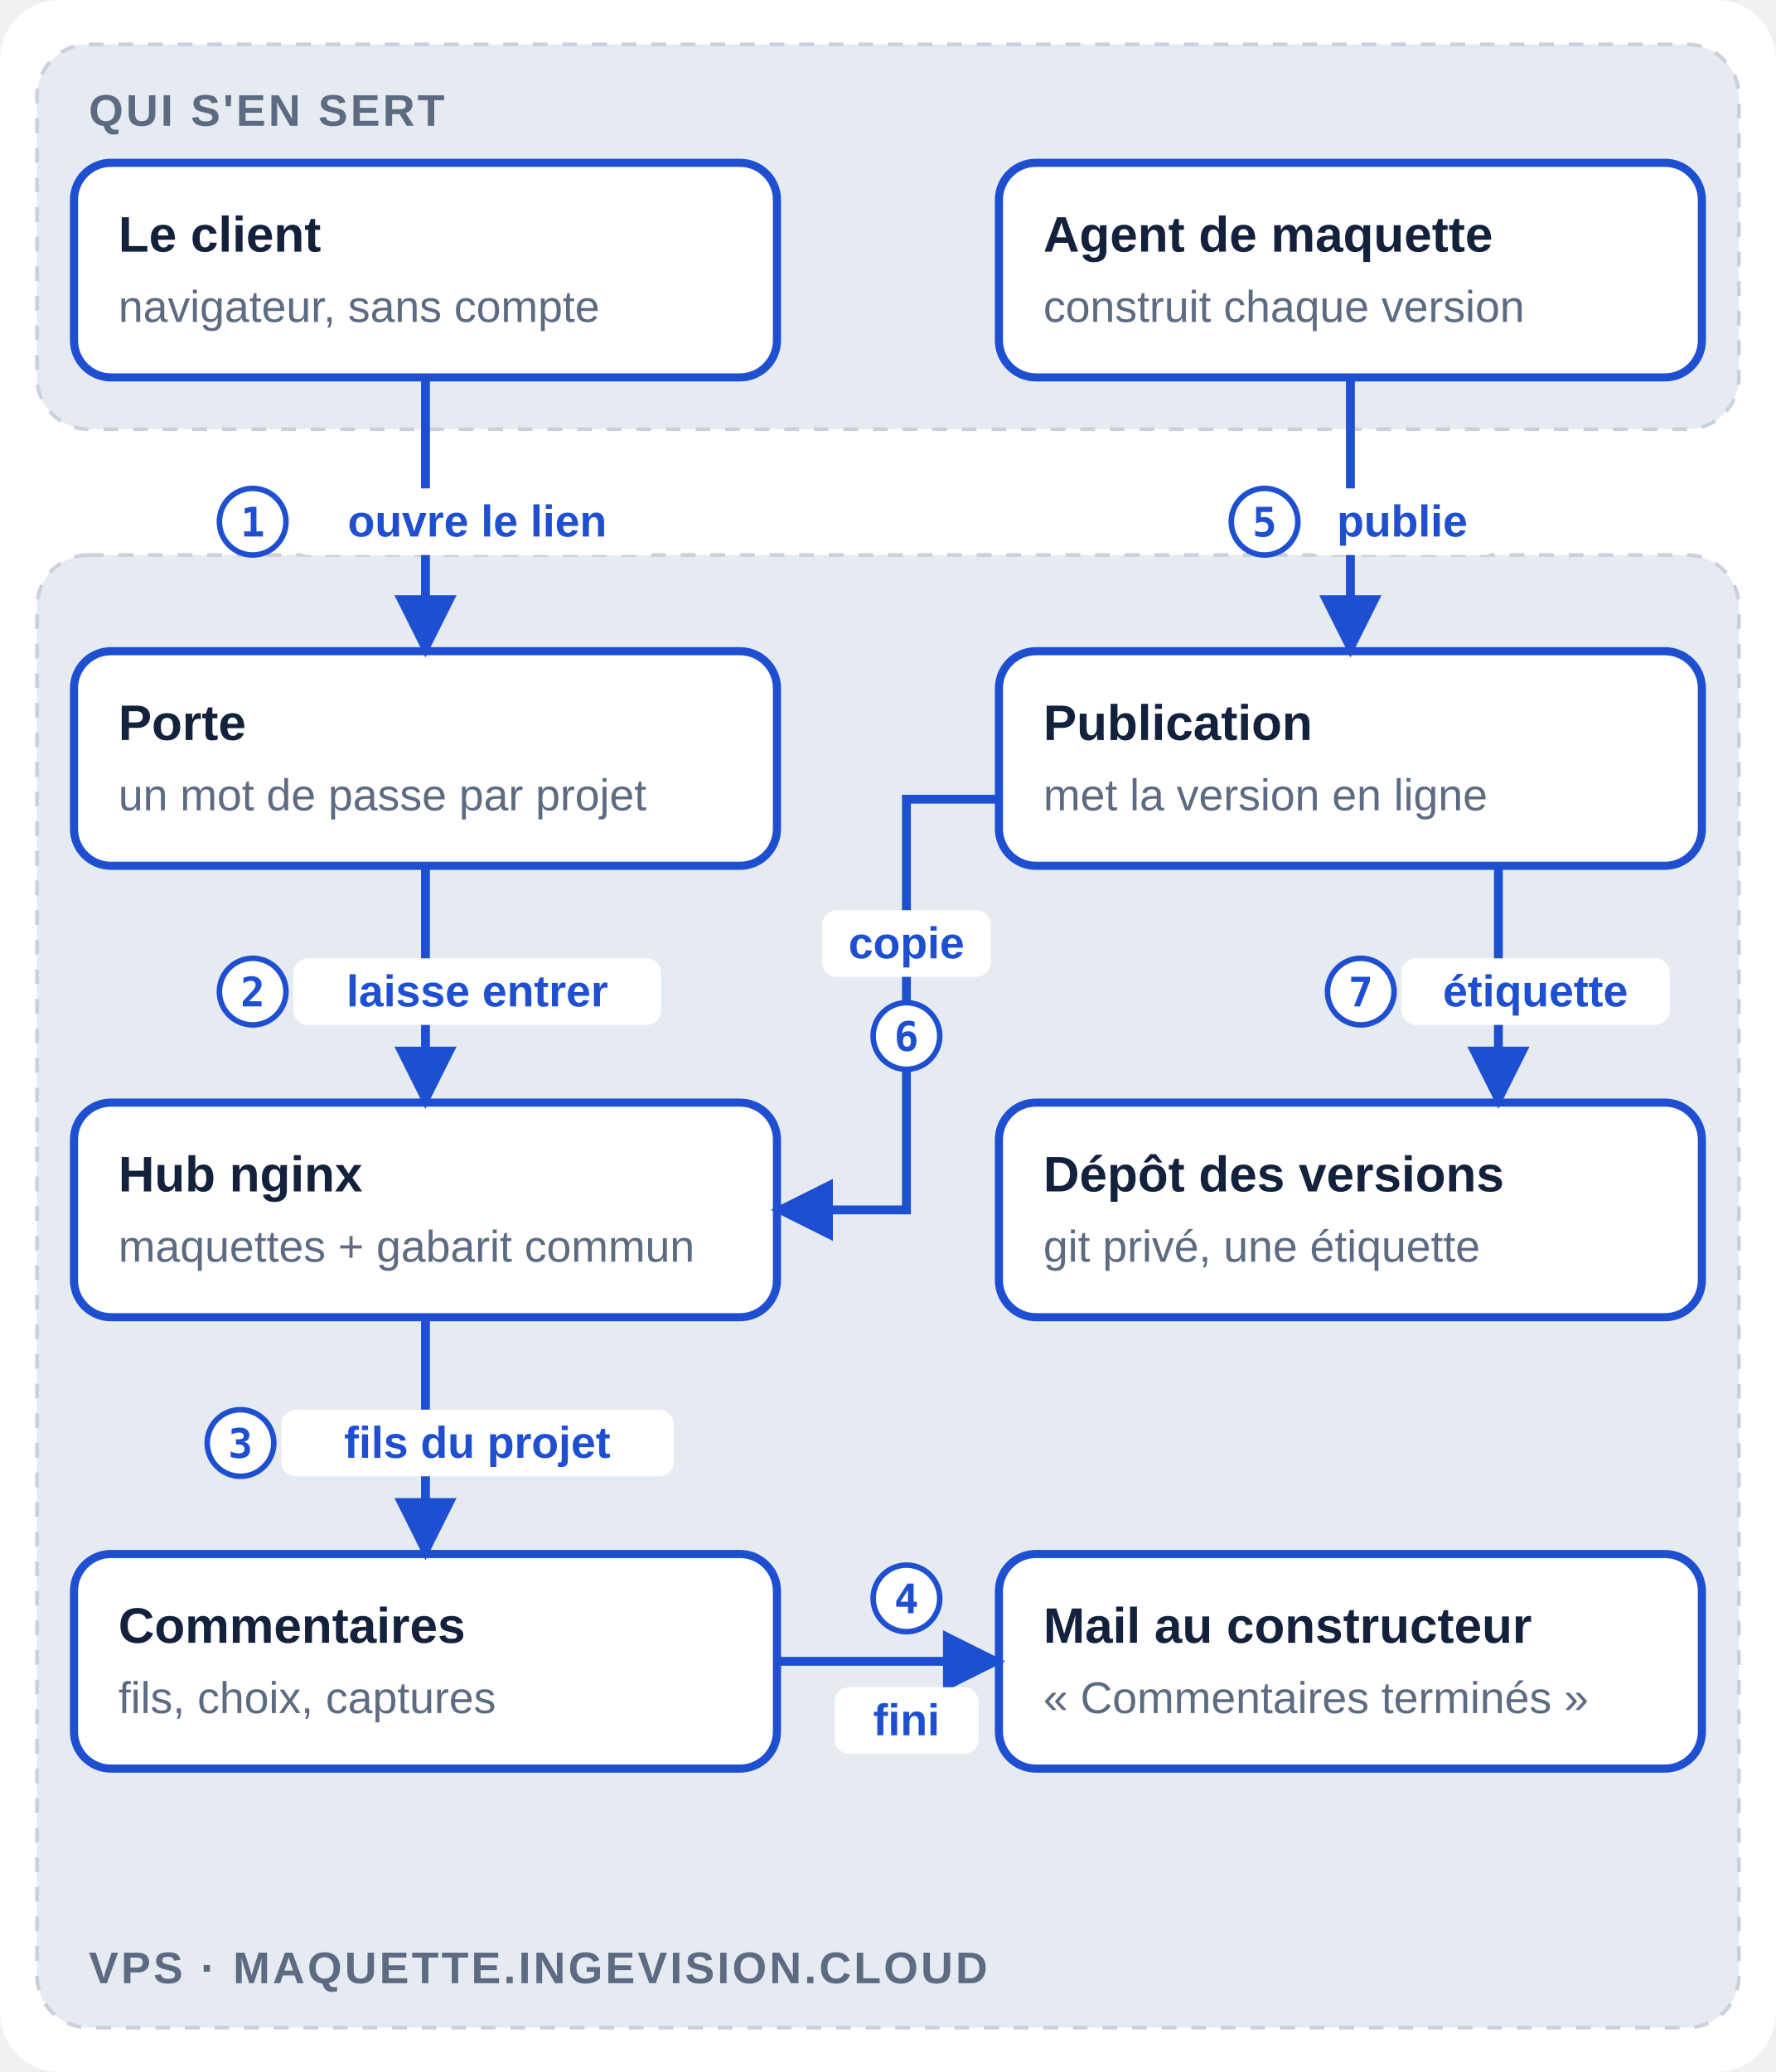
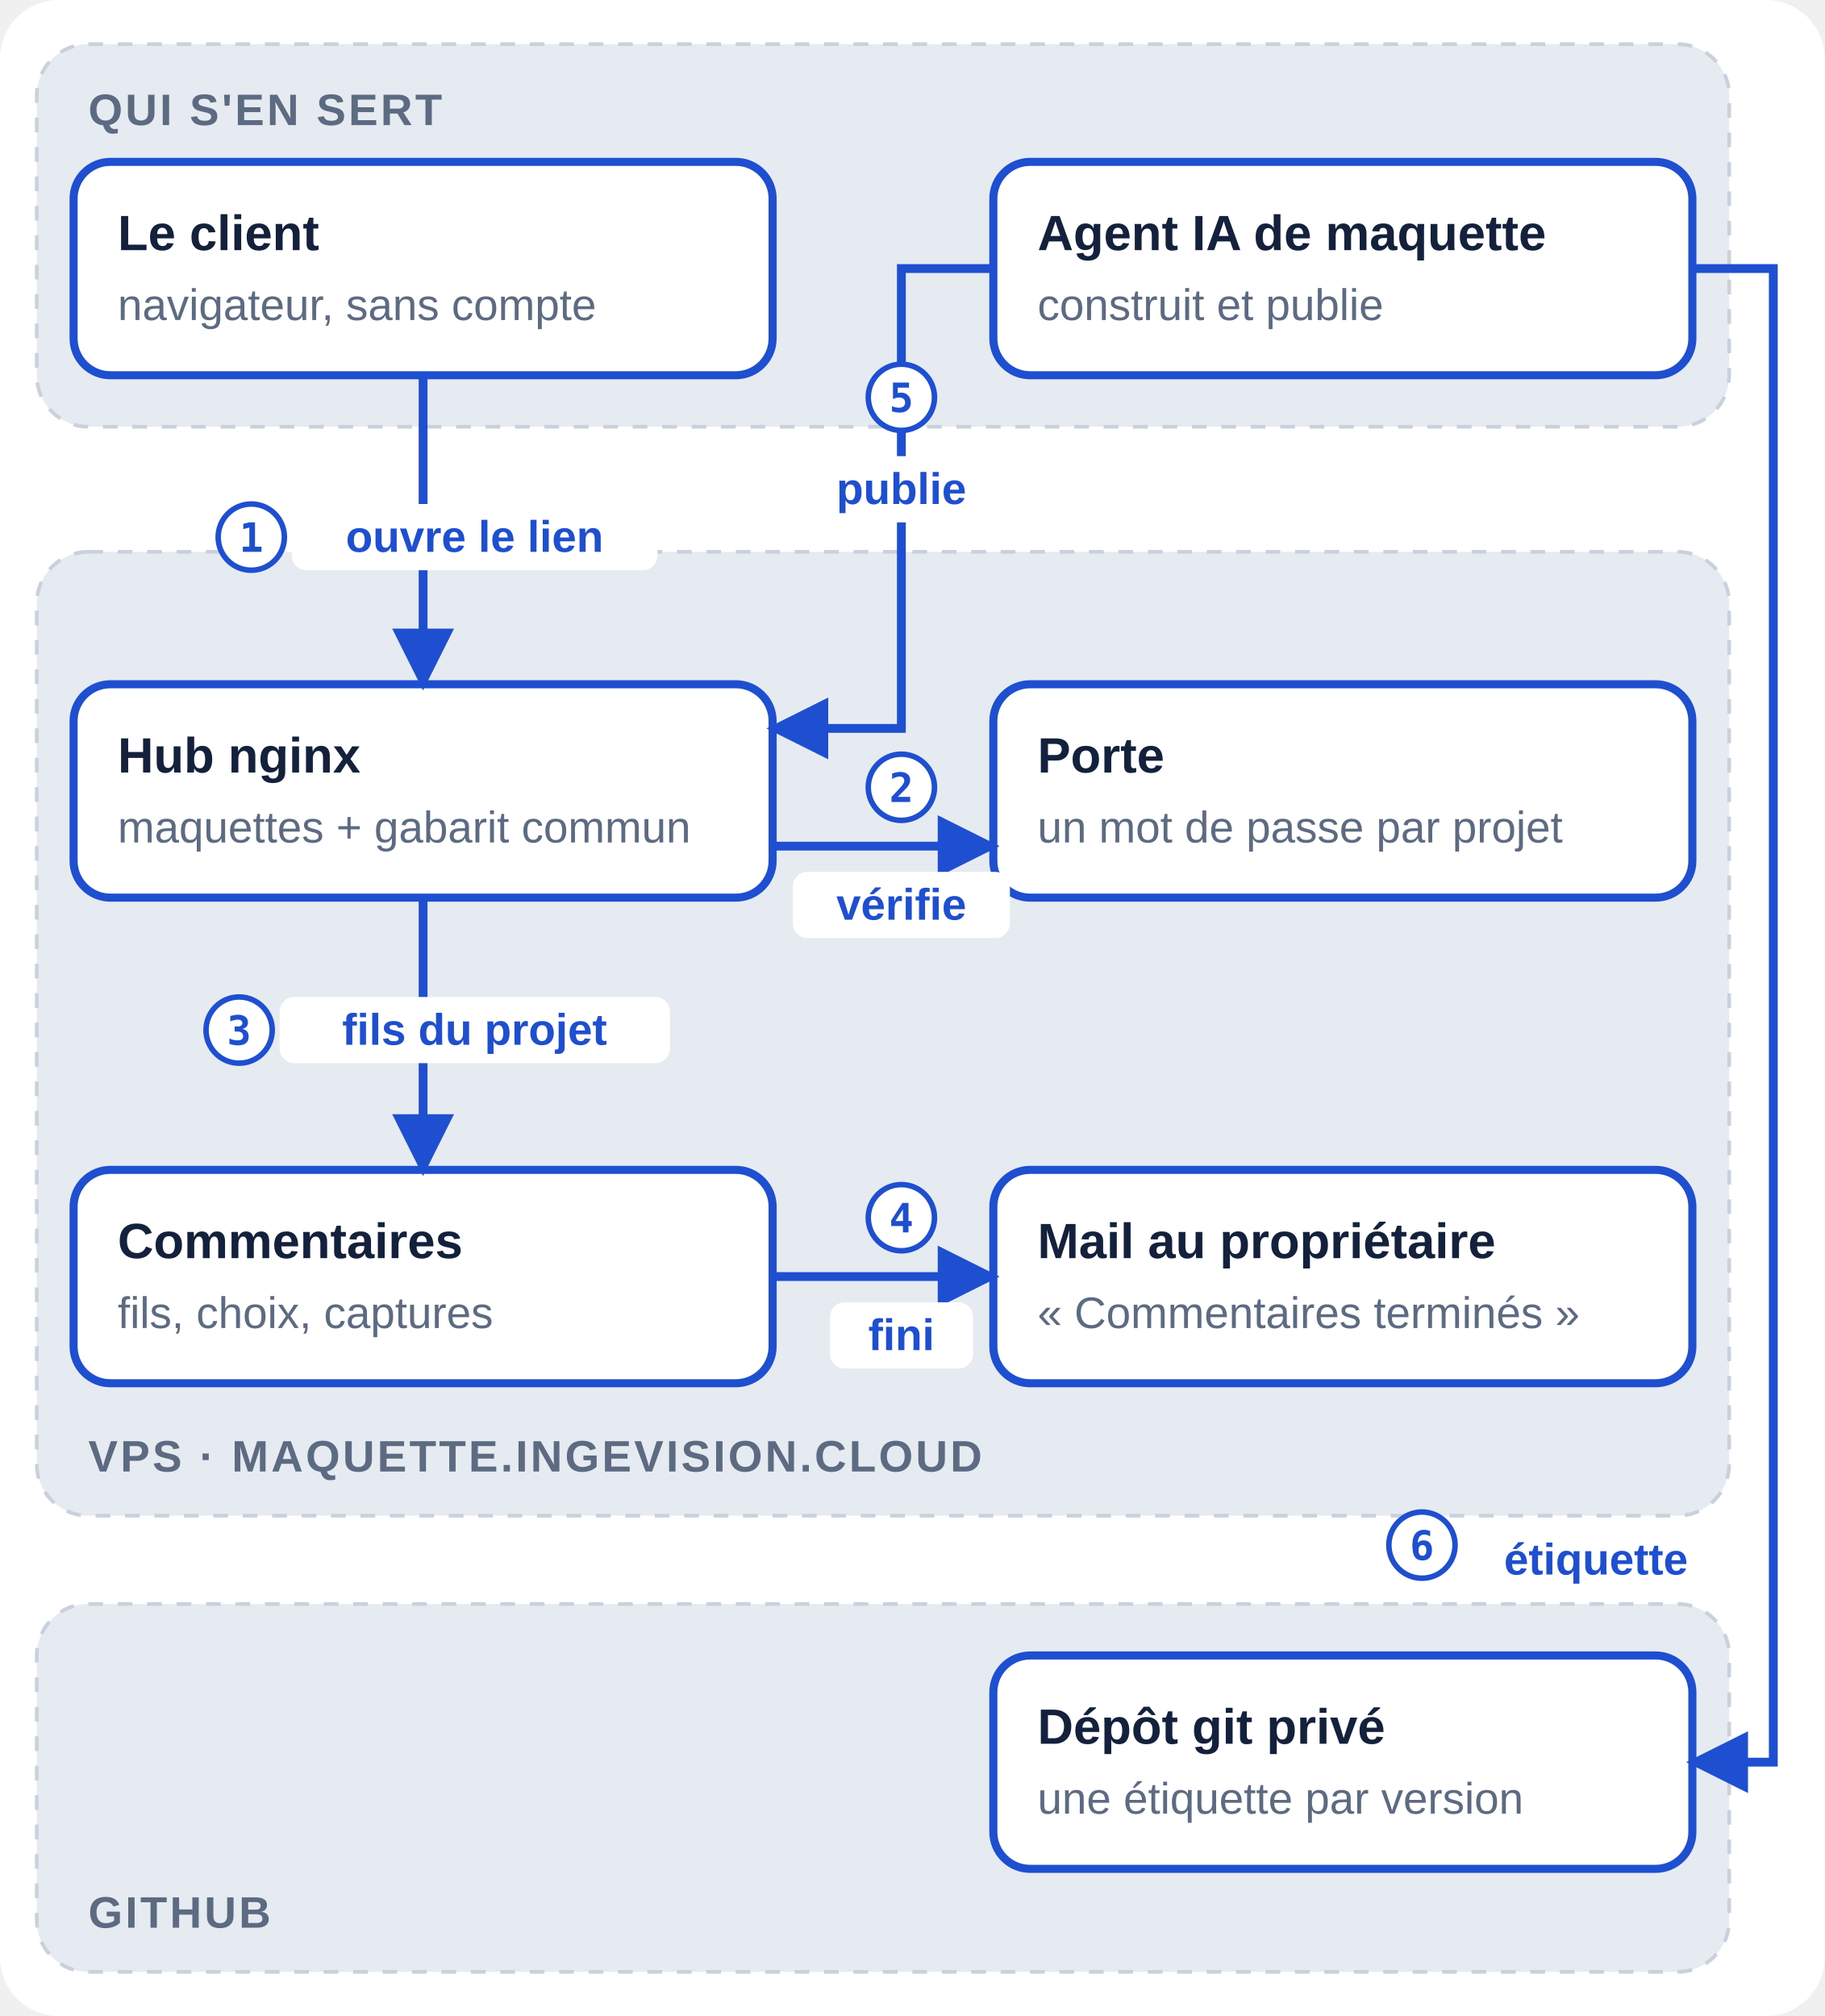
- <svg xmlns="http://www.w3.org/2000/svg" viewBox="0 0 480 560" width="480" height="560" font-family="IBM Plex Sans, Segoe UI, Helvetica Neue, Arial, sans-serif" role="img" aria-label="Architecture de la salle de revue des maquettes">
+ <svg xmlns="http://www.w3.org/2000/svg" viewBox="0 0 496 548" width="496" height="548" font-family="IBM Plex Sans, Segoe UI, Helvetica Neue, Arial, sans-serif" role="img" aria-label="Architecture de la salle de revue des maquettes">
  <defs>
    <marker id="a" viewBox="0 0 10 10" refX="9" refY="5" markerWidth="7" markerHeight="7" orient="auto-start-reverse">
      <path d="M0 0L10 5L0 10z" fill="#1f4fd1" />
    </marker>
  </defs>
-   <rect width="480" height="560" rx="16" fill="#ffffff" />
+   <rect width="496" height="548" rx="16" fill="#ffffff" />
  <rect x="10" y="12" width="460" height="104" rx="14" fill="#e6ebf2" stroke="#c9d1dd" stroke-dasharray="4 4" />
  <text x="24" y="34" fill="#5d6b82" font-size="12" font-weight="600" letter-spacing=".72">QUI S'EN SERT</text>
  <rect x="20" y="44" width="190" height="58" rx="10" fill="#fff" stroke="#1f4fd1" stroke-width="2.2" />
  <text x="32" y="68" fill="#14213d" font-size="13.5" font-weight="600">Le client</text>
  <text x="32" y="87" fill="#5d6b82" font-size="12">navigateur, sans compte</text>
  <rect x="270" y="44" width="190" height="58" rx="10" fill="#fff" stroke="#1f4fd1" stroke-width="2.2" />
-   <text x="282" y="68" fill="#14213d" font-size="13.5" font-weight="600">Agent de maquette</text>
-   <text x="282" y="87" fill="#5d6b82" font-size="12">construit chaque version</text>
-   <rect x="10" y="150" width="460" height="398" rx="14" fill="#e6ebf2" stroke="#c9d1dd" stroke-dasharray="4 4" />
-   <text x="24" y="536" fill="#5d6b82" font-size="12" font-weight="600" letter-spacing=".72">VPS · MAQUETTE.INGEVISION.CLOUD</text>
-   <rect x="20" y="176" width="190" height="58" rx="10" fill="#fff" stroke="#1f4fd1" stroke-width="2.2" />
-   <text x="32" y="200" fill="#14213d" font-size="13.5" font-weight="600">Porte</text>
-   <text x="32" y="219" fill="#5d6b82" font-size="12">un mot de passe par projet</text>
-   <rect x="270" y="176" width="190" height="58" rx="10" fill="#fff" stroke="#1f4fd1" stroke-width="2.2" />
-   <text x="282" y="200" fill="#14213d" font-size="13.5" font-weight="600">Publication</text>
-   <text x="282" y="219" fill="#5d6b82" font-size="12">met la version en ligne</text>
-   <rect x="20" y="298" width="190" height="58" rx="10" fill="#fff" stroke="#1f4fd1" stroke-width="2.2" />
-   <text x="32" y="322" fill="#14213d" font-size="13.5" font-weight="600">Hub nginx</text>
-   <text x="32" y="341" fill="#5d6b82" font-size="12">maquettes + gabarit commun</text>
-   <rect x="270" y="298" width="190" height="58" rx="10" fill="#fff" stroke="#1f4fd1" stroke-width="2.2" />
-   <text x="282" y="322" fill="#14213d" font-size="13.5" font-weight="600">Dépôt des versions</text>
-   <text x="282" y="341" fill="#5d6b82" font-size="12">git privé, une étiquette</text>
-   <rect x="20" y="420" width="190" height="58" rx="10" fill="#fff" stroke="#1f4fd1" stroke-width="2.2" />
-   <text x="32" y="444" fill="#14213d" font-size="13.5" font-weight="600">Commentaires</text>
-   <text x="32" y="463" fill="#5d6b82" font-size="12">fils, choix, captures</text>
-   <rect x="270" y="420" width="190" height="58" rx="10" fill="#fff" stroke="#1f4fd1" stroke-width="2.2" />
-   <text x="282" y="444" fill="#14213d" font-size="13.5" font-weight="600">Mail au constructeur</text>
-   <text x="282" y="463" fill="#5d6b82" font-size="12">« Commentaires terminés »</text>
-   <path d="M115 102L115 176" fill="none" stroke="#1f4fd1" stroke-width="2.4" marker-end="url(#a)" />
-   <rect x="79.3" y="132" width="99.4" height="18" rx="4" fill="#fff" />
-   <text x="129" y="145" text-anchor="middle" fill="#1f4fd1" font-size="12" font-weight="600">ouvre le lien</text>
-   <circle cx="68.3" cy="141" r="9" fill="#fff" stroke="#1f4fd1" stroke-width="1.5" />
-   <text x="68.3" y="145" text-anchor="middle" fill="#1f4fd1" font-size="11" font-weight="700" font-family="IBM Plex Mono, Consolas, monospace">1</text>
-   <path d="M115 234L115 298" fill="none" stroke="#1f4fd1" stroke-width="2.4" marker-end="url(#a)" />
-   <rect x="79.3" y="259" width="99.4" height="18" rx="4" fill="#fff" />
-   <text x="129" y="272" text-anchor="middle" fill="#1f4fd1" font-size="12" font-weight="600">laisse entrer</text>
-   <circle cx="68.3" cy="268" r="9" fill="#fff" stroke="#1f4fd1" stroke-width="1.5" />
-   <text x="68.3" y="272" text-anchor="middle" fill="#1f4fd1" font-size="11" font-weight="700" font-family="IBM Plex Mono, Consolas, monospace">2</text>
-   <path d="M115 356L115 420" fill="none" stroke="#1f4fd1" stroke-width="2.4" marker-end="url(#a)" />
-   <rect x="76.0" y="381" width="106.1" height="18" rx="4" fill="#fff" />
-   <text x="129" y="394" text-anchor="middle" fill="#1f4fd1" font-size="12" font-weight="600">fils du projet</text>
-   <circle cx="65.0" cy="390" r="9" fill="#fff" stroke="#1f4fd1" stroke-width="1.5" />
-   <text x="65.0" y="394" text-anchor="middle" fill="#1f4fd1" font-size="11" font-weight="700" font-family="IBM Plex Mono, Consolas, monospace">3</text>
-   <path d="M210 449L270 449" fill="none" stroke="#1f4fd1" stroke-width="2.4" marker-end="url(#a)" />
-   <rect x="225.6" y="456" width="38.9" height="18" rx="4" fill="#fff" />
-   <text x="245" y="469" text-anchor="middle" fill="#1f4fd1" font-size="12" font-weight="600">fini</text>
-   <circle cx="245" cy="432" r="9" fill="#fff" stroke="#1f4fd1" stroke-width="1.5" />
-   <text x="245" y="436" text-anchor="middle" fill="#1f4fd1" font-size="11" font-weight="700" font-family="IBM Plex Mono, Consolas, monospace">4</text>
-   <path d="M365 102L365 176" fill="none" stroke="#1f4fd1" stroke-width="2.4" marker-end="url(#a)" />
-   <rect x="352.8" y="132" width="52.3" height="18" rx="4" fill="#fff" />
-   <text x="379" y="145" text-anchor="middle" fill="#1f4fd1" font-size="12" font-weight="600">publie</text>
-   <circle cx="341.8" cy="141" r="9" fill="#fff" stroke="#1f4fd1" stroke-width="1.5" />
-   <text x="341.8" y="145" text-anchor="middle" fill="#1f4fd1" font-size="11" font-weight="700" font-family="IBM Plex Mono, Consolas, monospace">5</text>
-   <path d="M270 216L245 216L245 327L210 327" fill="none" stroke="#1f4fd1" stroke-width="2.4" marker-end="url(#a)" />
-   <rect x="222.2" y="246" width="45.6" height="18" rx="4" fill="#fff" />
-   <text x="245" y="259" text-anchor="middle" fill="#1f4fd1" font-size="12" font-weight="600">copie</text>
-   <circle cx="245" cy="280" r="9" fill="#fff" stroke="#1f4fd1" stroke-width="1.5" />
-   <text x="245" y="284" text-anchor="middle" fill="#1f4fd1" font-size="11" font-weight="700" font-family="IBM Plex Mono, Consolas, monospace">6</text>
-   <path d="M405 234L405 298" fill="none" stroke="#1f4fd1" stroke-width="2.4" marker-end="url(#a)" />
-   <rect x="378.8" y="259" width="72.5" height="18" rx="4" fill="#fff" />
-   <text x="415" y="272" text-anchor="middle" fill="#1f4fd1" font-size="12" font-weight="600">étiquette</text>
-   <circle cx="367.8" cy="268" r="9" fill="#fff" stroke="#1f4fd1" stroke-width="1.5" />
-   <text x="367.8" y="272" text-anchor="middle" fill="#1f4fd1" font-size="11" font-weight="700" font-family="IBM Plex Mono, Consolas, monospace">7</text>
+   <text x="282" y="68" fill="#14213d" font-size="13.5" font-weight="600">Agent IA de maquette</text>
+   <text x="282" y="87" fill="#5d6b82" font-size="12">construit et publie</text>
+   <rect x="10" y="150" width="460" height="262" rx="14" fill="#e6ebf2" stroke="#c9d1dd" stroke-dasharray="4 4" />
+   <text x="24" y="400" fill="#5d6b82" font-size="12" font-weight="600" letter-spacing=".72">VPS · MAQUETTE.INGEVISION.CLOUD</text>
+   <rect x="20" y="186" width="190" height="58" rx="10" fill="#fff" stroke="#1f4fd1" stroke-width="2.2" />
+   <text x="32" y="210" fill="#14213d" font-size="13.5" font-weight="600">Hub nginx</text>
+   <text x="32" y="229" fill="#5d6b82" font-size="12">maquettes + gabarit commun</text>
+   <rect x="270" y="186" width="190" height="58" rx="10" fill="#fff" stroke="#1f4fd1" stroke-width="2.2" />
+   <text x="282" y="210" fill="#14213d" font-size="13.5" font-weight="600">Porte</text>
+   <text x="282" y="229" fill="#5d6b82" font-size="12">un mot de passe par projet</text>
+   <rect x="20" y="318" width="190" height="58" rx="10" fill="#fff" stroke="#1f4fd1" stroke-width="2.2" />
+   <text x="32" y="342" fill="#14213d" font-size="13.5" font-weight="600">Commentaires</text>
+   <text x="32" y="361" fill="#5d6b82" font-size="12">fils, choix, captures</text>
+   <rect x="270" y="318" width="190" height="58" rx="10" fill="#fff" stroke="#1f4fd1" stroke-width="2.2" />
+   <text x="282" y="342" fill="#14213d" font-size="13.5" font-weight="600">Mail au propriétaire</text>
+   <text x="282" y="361" fill="#5d6b82" font-size="12">« Commentaires terminés »</text>
+   <rect x="10" y="436" width="460" height="100" rx="14" fill="#e6ebf2" stroke="#c9d1dd" stroke-dasharray="4 4" />
+   <text x="24" y="524" fill="#5d6b82" font-size="12" font-weight="600" letter-spacing=".72">GITHUB</text>
+   <rect x="270" y="450" width="190" height="58" rx="10" fill="#fff" stroke="#1f4fd1" stroke-width="2.2" />
+   <text x="282" y="474" fill="#14213d" font-size="13.5" font-weight="600">Dépôt git privé</text>
+   <text x="282" y="493" fill="#5d6b82" font-size="12">une étiquette par version</text>
+   <path d="M115 102L115 186" fill="none" stroke="#1f4fd1" stroke-width="2.4" marker-end="url(#a)" />
+   <rect x="79.3" y="137" width="99.4" height="18" rx="4" fill="#fff" />
+   <text x="129" y="150" text-anchor="middle" fill="#1f4fd1" font-size="12" font-weight="600">ouvre le lien</text>
+   <circle cx="68.3" cy="146" r="9" fill="#fff" stroke="#1f4fd1" stroke-width="1.5" />
+   <text x="68.3" y="150" text-anchor="middle" fill="#1f4fd1" font-size="11" font-weight="700" font-family="IBM Plex Mono, Consolas, monospace">1</text>
+   <path d="M210 230L270 230" fill="none" stroke="#1f4fd1" stroke-width="2.4" marker-end="url(#a)" />
+   <rect x="215.5" y="237" width="59.0" height="18" rx="4" fill="#fff" />
+   <text x="245" y="250" text-anchor="middle" fill="#1f4fd1" font-size="12" font-weight="600">vérifie</text>
+   <circle cx="245" cy="214" r="9" fill="#fff" stroke="#1f4fd1" stroke-width="1.5" />
+   <text x="245" y="218" text-anchor="middle" fill="#1f4fd1" font-size="11" font-weight="700" font-family="IBM Plex Mono, Consolas, monospace">2</text>
+   <path d="M115 244L115 318" fill="none" stroke="#1f4fd1" stroke-width="2.4" marker-end="url(#a)" />
+   <rect x="76.0" y="271" width="106.1" height="18" rx="4" fill="#fff" />
+   <text x="129" y="284" text-anchor="middle" fill="#1f4fd1" font-size="12" font-weight="600">fils du projet</text>
+   <circle cx="65.0" cy="280" r="9" fill="#fff" stroke="#1f4fd1" stroke-width="1.5" />
+   <text x="65.0" y="284" text-anchor="middle" fill="#1f4fd1" font-size="11" font-weight="700" font-family="IBM Plex Mono, Consolas, monospace">3</text>
+   <path d="M210 347L270 347" fill="none" stroke="#1f4fd1" stroke-width="2.4" marker-end="url(#a)" />
+   <rect x="225.6" y="354" width="38.9" height="18" rx="4" fill="#fff" />
+   <text x="245" y="367" text-anchor="middle" fill="#1f4fd1" font-size="12" font-weight="600">fini</text>
+   <circle cx="245" cy="331" r="9" fill="#fff" stroke="#1f4fd1" stroke-width="1.5" />
+   <text x="245" y="335" text-anchor="middle" fill="#1f4fd1" font-size="11" font-weight="700" font-family="IBM Plex Mono, Consolas, monospace">4</text>
+   <path d="M270 73L245 73L245 198L210 198" fill="none" stroke="#1f4fd1" stroke-width="2.4" marker-end="url(#a)" />
+   <rect x="218.8" y="124" width="52.3" height="18" rx="4" fill="#fff" />
+   <text x="245" y="137" text-anchor="middle" fill="#1f4fd1" font-size="12" font-weight="600">publie</text>
+   <circle cx="245" cy="108" r="9" fill="#fff" stroke="#1f4fd1" stroke-width="1.5" />
+   <text x="245" y="112" text-anchor="middle" fill="#1f4fd1" font-size="11" font-weight="700" font-family="IBM Plex Mono, Consolas, monospace">5</text>
+   <path d="M460 73L482 73L482 479L460 479" fill="none" stroke="#1f4fd1" stroke-width="2.4" marker-end="url(#a)" />
+   <rect x="397.5" y="415" width="72.5" height="18" rx="4" fill="#fff" />
+   <text x="433.8" y="428" text-anchor="middle" fill="#1f4fd1" font-size="12" font-weight="600">étiquette</text>
+   <circle cx="386.5" cy="420" r="9" fill="#fff" stroke="#1f4fd1" stroke-width="1.5" />
+   <text x="386.5" y="424" text-anchor="middle" fill="#1f4fd1" font-size="11" font-weight="700" font-family="IBM Plex Mono, Consolas, monospace">6</text>
</svg>
